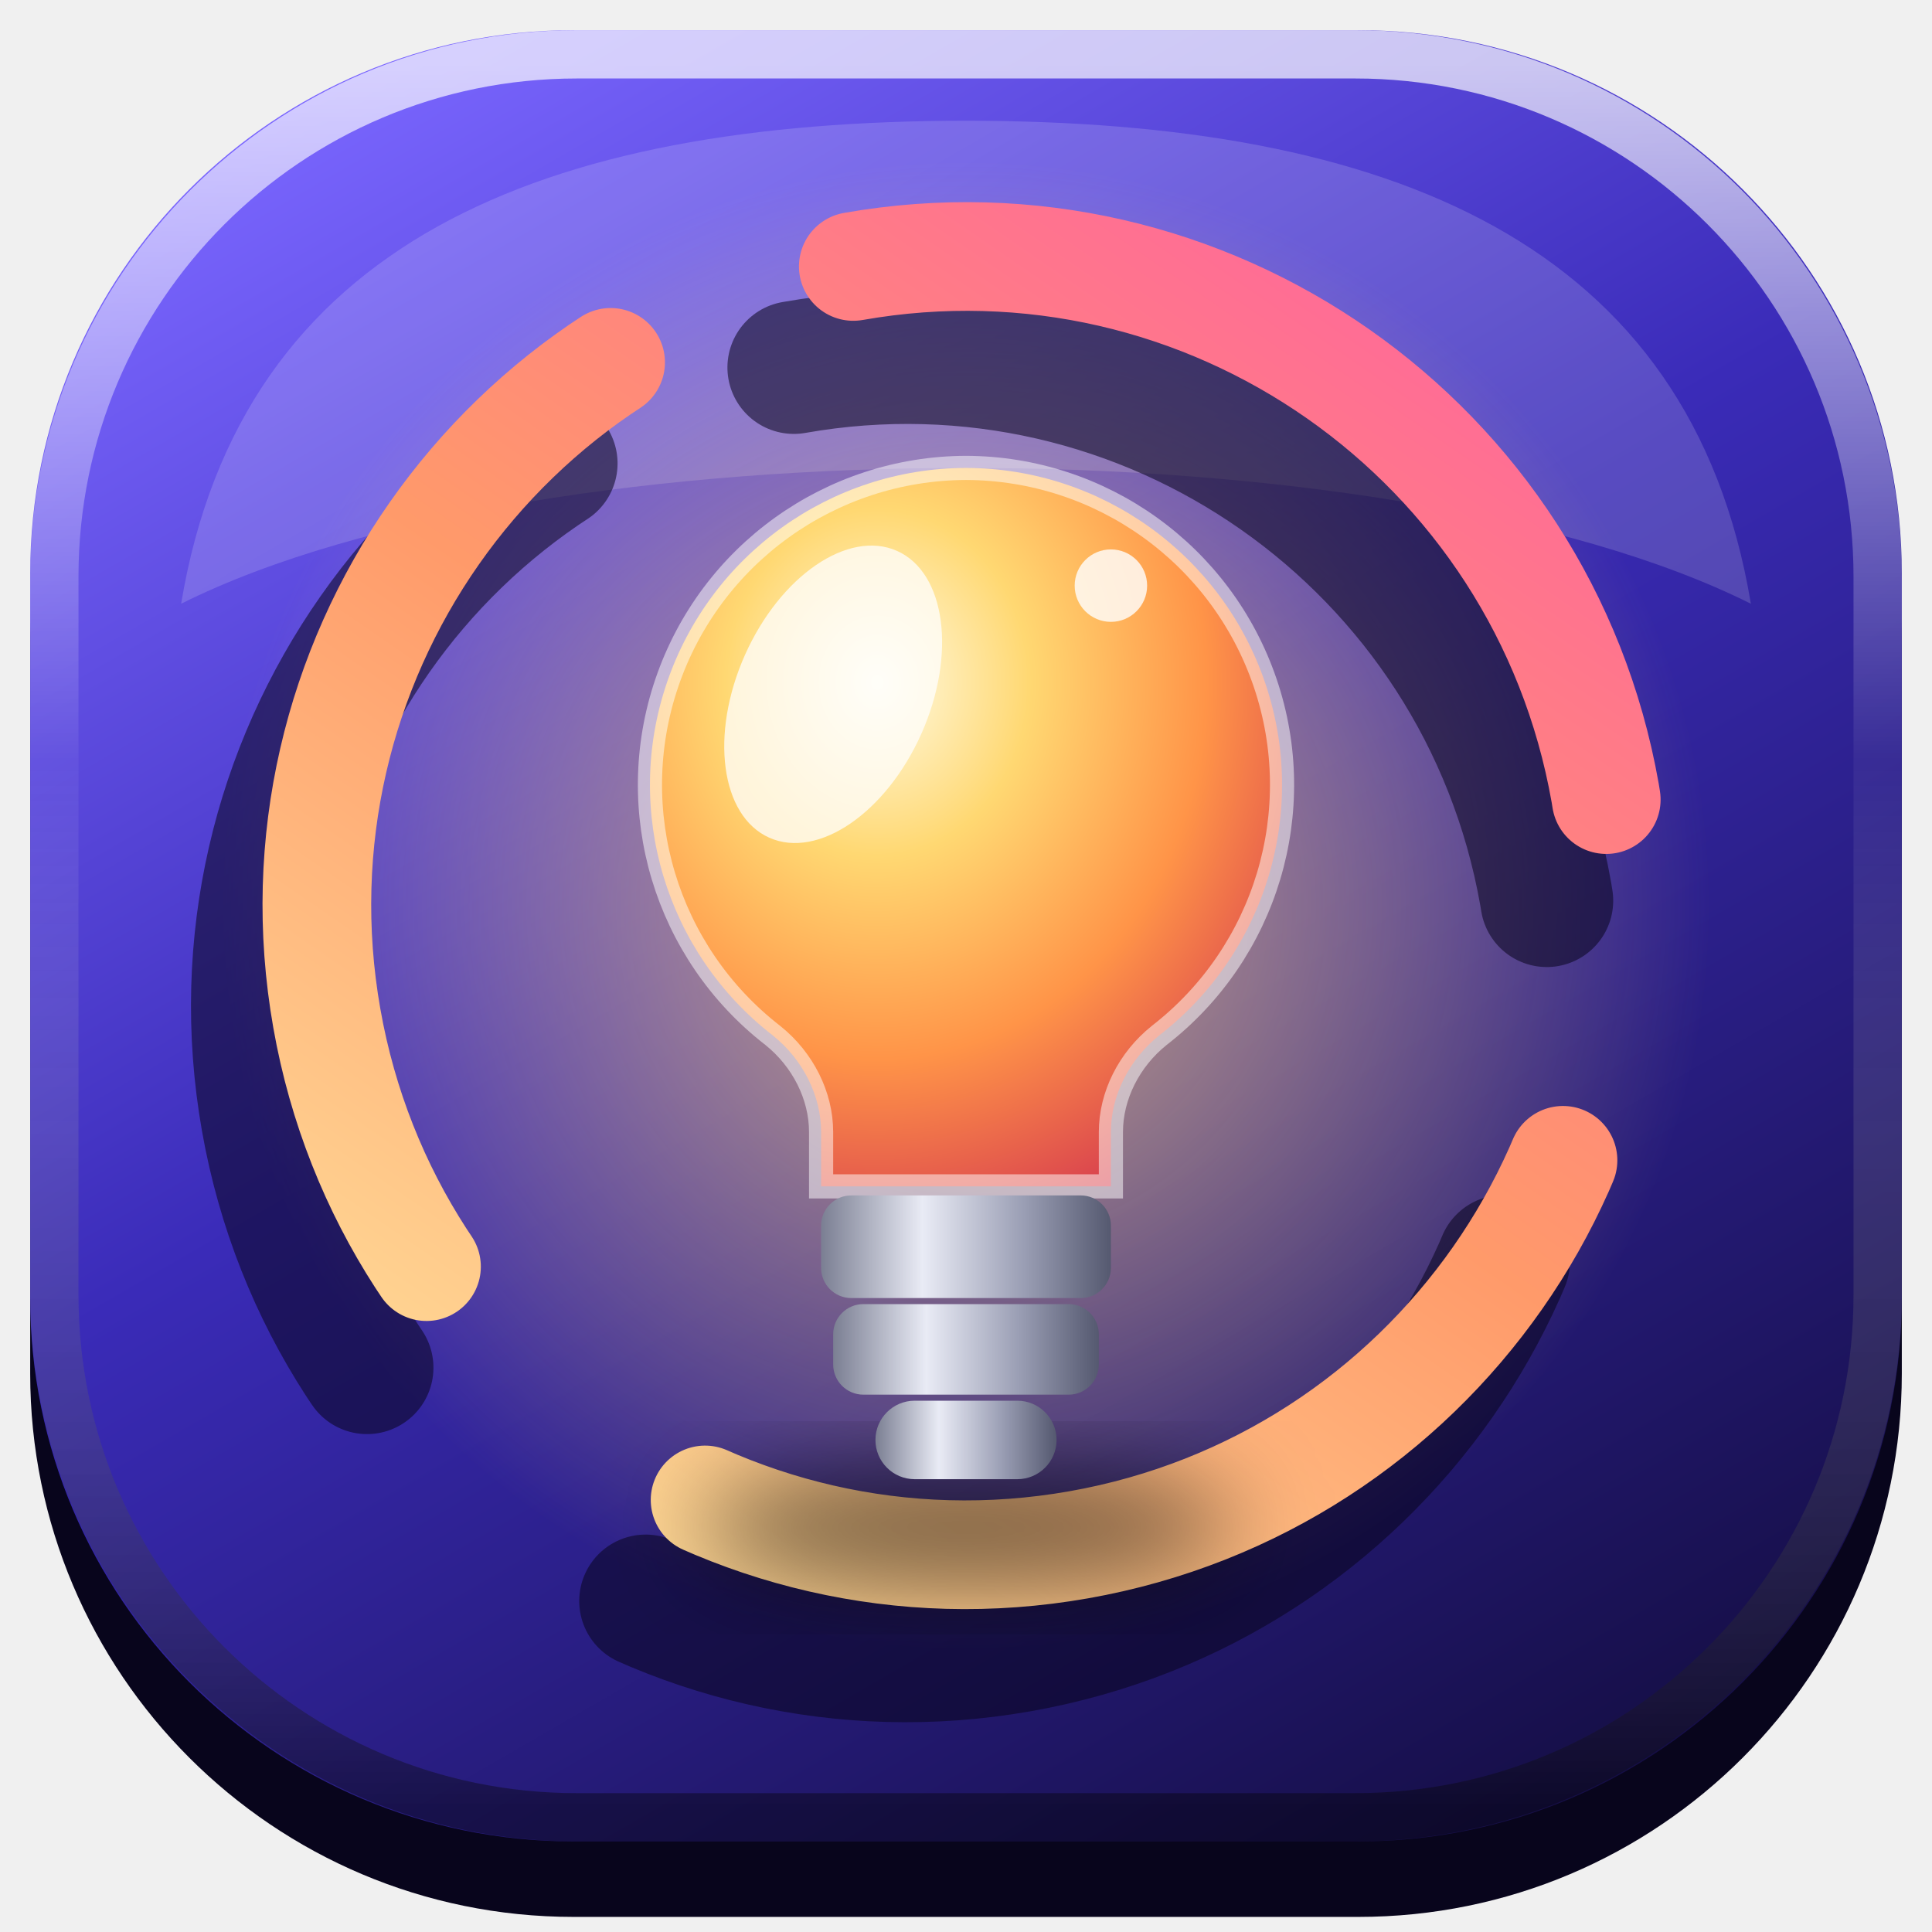
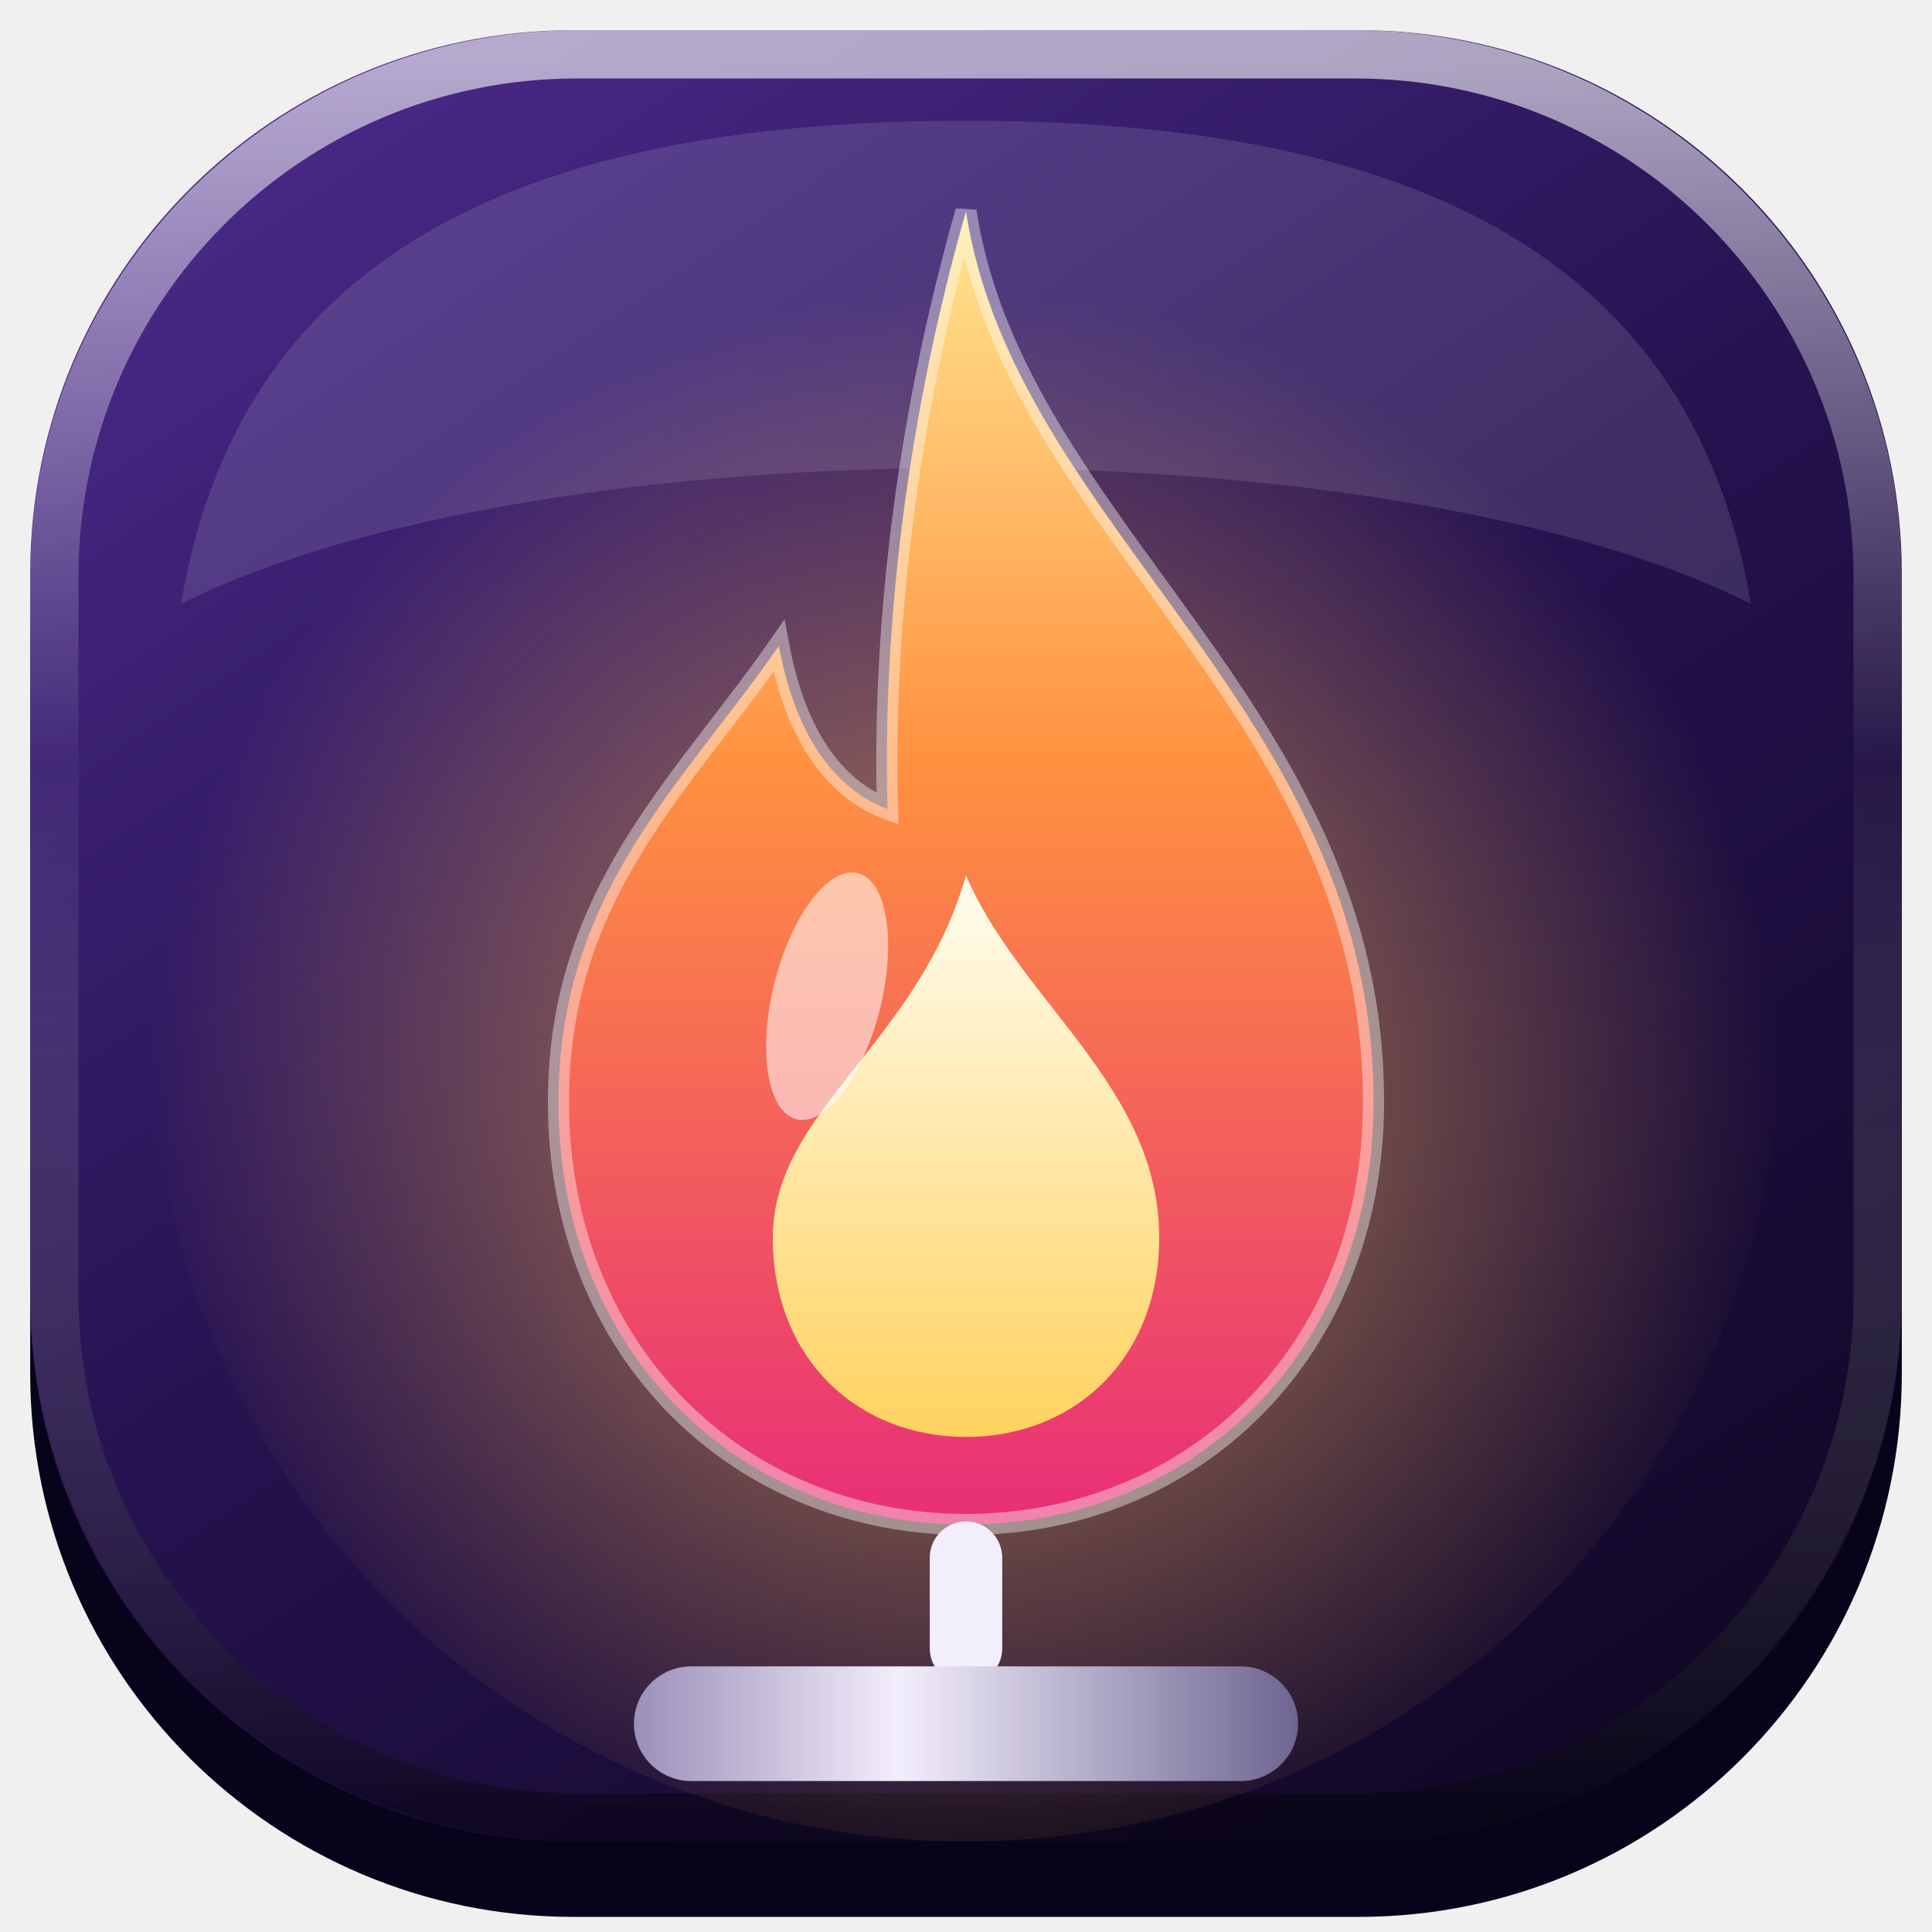
<svg xmlns="http://www.w3.org/2000/svg" viewBox="0 0 64 64" aria-hidden="true">
  <defs>
-     <linearGradient id="l3t" x1=".2" y1="0" x2=".8" y2="1">
-       <stop offset="0" stop-color="#7a66ff" />
-       <stop offset=".45" stop-color="#3a2bb8" />
-       <stop offset="1" stop-color="#150e45" />
+     <linearGradient id="k9t" x1=".15" y1="0" x2=".85" y2="1">
+       <stop offset="0" stop-color="#4a2a8a" />
+       <stop offset=".5" stop-color="#25124f" />
+       <stop offset="1" stop-color="#0f0724" />
    </linearGradient>
-     <linearGradient id="l3e" x1="0" y1="0" x2="0" y2="1">
-       <stop offset="0" stop-color="#fff" stop-opacity=".7" />
-       <stop offset=".4" stop-color="#fff" stop-opacity=".05" />
+     <linearGradient id="k9e" x1="0" y1="0" x2="0" y2="1">
+       <stop offset="0" stop-color="#fff" stop-opacity=".6" />
+       <stop offset=".4" stop-color="#fff" stop-opacity=".04" />
      <stop offset="1" stop-color="#000" stop-opacity=".4" />
    </linearGradient>
-     <radialGradient id="l3g" cx=".5" cy=".5" r=".5">
-       <stop offset="0" stop-color="#ffd27a" stop-opacity=".75" />
-       <stop offset="1" stop-color="#ffd27a" stop-opacity="0" />
+     <radialGradient id="k9g" cx=".5" cy=".55" r=".5">
+       <stop offset="0" stop-color="#ffb457" stop-opacity=".7" />
+       <stop offset="1" stop-color="#ffb457" stop-opacity="0" />
    </radialGradient>
-     <radialGradient id="l3b" cx=".36" cy=".3" r=".8">
-       <stop offset="0" stop-color="#fffbe6" />
-       <stop offset=".3" stop-color="#ffd872" />
-       <stop offset=".65" stop-color="#ff9448" />
-       <stop offset="1" stop-color="#d63b4e" />
-     </radialGradient>
-     <linearGradient id="l3m" x1="0" y1="0" x2="1" y2="0">
-       <stop offset="0" stop-color="#7b7f93" />
-       <stop offset=".35" stop-color="#e9ebf5" />
-       <stop offset=".7" stop-color="#9a9eb4" />
-       <stop offset="1" stop-color="#555970" />
+     <linearGradient id="k9f" x1="0" y1="0" x2="0" y2="1">
+       <stop offset="0" stop-color="#ffe58f" />
+       <stop offset=".42" stop-color="#ff9140" />
+       <stop offset="1" stop-color="#e82f77" />
    </linearGradient>
-     <linearGradient id="l3r" x1="0" y1="0" x2="1" y2="1">
-       <stop offset="0" stop-color="#ffe9a0" />
-       <stop offset=".5" stop-color="#ff9a6a" />
-       <stop offset="1" stop-color="#ff5fa2" />
+     <linearGradient id="k9i" x1="0" y1="0" x2="0" y2="1">
+       <stop offset="0" stop-color="#fffdf0" />
+       <stop offset="1" stop-color="#ffd25e" />
    </linearGradient>
-     <filter id="l3s" x="-30%" y="-30%" width="160%" height="160%">
-       <feGaussianBlur stdDeviation="1.6" />
-     </filter>
+     <linearGradient id="k9m" x1="0" y1="0" x2="1" y2="0">
+       <stop offset="0" stop-color="#9a8fb8" />
+       <stop offset=".4" stop-color="#f3eefc" />
+       <stop offset="1" stop-color="#6d6490" />
+     </linearGradient>
  </defs>
-   <rect x="1" y="3.5" width="62" height="60" rx="18" fill="#08051c" />
-   <rect x="1" y="1" width="62" height="60" rx="18" fill="url(#l3t)" />
-   <rect x="1.8" y="1.8" width="60.4" height="58.4" rx="17.3" fill="none" stroke="url(#l3e)" stroke-width="1.6" />
-   <path d="M6 20C8 8 18 4 32 4s24 4 26 16C46 14 18 14 6 20z" fill="#fff" fill-opacity=".16" />
-   <circle cx="32" cy="30" r="25" fill="url(#l3g)" />
-   <circle cx="32" cy="31" r="21.5" fill="none" stroke="#08051c" stroke-opacity=".55" stroke-width="4.4" stroke-dasharray="34 12.2" stroke-linecap="round" transform="rotate(-100 32 33)" />
-   <circle cx="32" cy="30" r="21.5" fill="none" stroke="url(#l3r)" stroke-width="3.6" stroke-dasharray="34 12.2" stroke-linecap="round" transform="rotate(-100 32 30)" />
-   <ellipse cx="32" cy="50.6" rx="9" ry="2.2" fill="#000" fill-opacity=".5" filter="url(#l3s)" />
-   <path d="M32 15.5a10.5 10.5 0 0 0-6.4 18.8c1 .8 1.6 2 1.6 3.2v1.8h9.6v-1.8c0-1.2.6-2.4 1.6-3.2A10.5 10.5 0 0 0 32 15.5z" fill="url(#l3b)" />
-   <path d="M32 15.5a10.5 10.5 0 0 0-6.4 18.8c1 .8 1.6 2 1.6 3.2v1.8h9.6v-1.8c0-1.2.6-2.4 1.6-3.2A10.5 10.5 0 0 0 32 15.5z" fill="none" stroke="#fff" stroke-opacity=".5" stroke-width=".8" />
-   <rect x="27.2" y="39.6" width="9.6" height="3.4" rx="1" fill="url(#l3m)" />
-   <rect x="27.6" y="43.2" width="8.8" height="3" rx="1" fill="url(#l3m)" />
-   <rect x="29" y="46.4" width="6" height="2.6" rx="1.3" fill="url(#l3m)" />
-   <ellipse cx="27.6" cy="23" rx="3.2" ry="5.2" fill="#fff" fill-opacity=".75" transform="rotate(24 27.6 23)" />
-   <circle cx="36.8" cy="19.4" r="1.2" fill="#fff" fill-opacity=".8" />
+   <rect x="1" y="3.5" width="62" height="60" rx="18" fill="#07031a" />
+   <rect x="1" y="1" width="62" height="60" rx="18" fill="url(#k9t)" />
+   <rect x="1.8" y="1.8" width="60.4" height="58.4" rx="17.3" fill="none" stroke="url(#k9e)" stroke-width="1.6" />
+   <path d="M6 20C8 8 18 4 32 4s24 4 26 16C46 14 18 14 6 20z" fill="#fff" fill-opacity=".12" />
+   <circle cx="32" cy="34" r="27" fill="url(#k9g)" />
+   <path d="M32 7C33.6 17.5 45.5 23.5 45.5 36.5C45.5 44.8 39.5 50.5 32 50.5C24.5 50.5 18.5 44.8 18.5 36.5C18.5 29.6 22.6 26 25.8 21.4C26.4 24.6 27.8 26.2 29.4 26.8C29.2 19.6 30.4 12.6 32 7Z" fill="url(#k9f)" />
+   <path d="M32 7C33.6 17.5 45.5 23.5 45.5 36.5C45.5 44.8 39.5 50.5 32 50.5C24.5 50.5 18.5 44.8 18.5 36.5C18.5 29.6 22.6 26 25.8 21.4C26.4 24.6 27.8 26.2 29.4 26.8C29.2 19.6 30.4 12.6 32 7Z" fill="none" stroke="#fff" stroke-opacity=".4" stroke-width=".7" />
+   <path d="M32 29C33.8 33.2 38.4 36 38.4 41C38.4 45 35.6 47.6 32 47.6C28.4 47.6 25.6 45 25.6 41C25.6 36.8 30.4 34.6 32 29Z" fill="url(#k9i)" />
+   <rect x="30.8" y="50.4" width="2.4" height="5.4" rx="1.2" fill="#f3eefc" />
+   <rect x="21" y="55.2" width="22" height="3.8" rx="1.9" fill="url(#k9m)" />
+   <ellipse cx="27.4" cy="33" rx="1.8" ry="4.2" fill="#fff" fill-opacity=".55" transform="rotate(14 27.4 33)" />
</svg>
